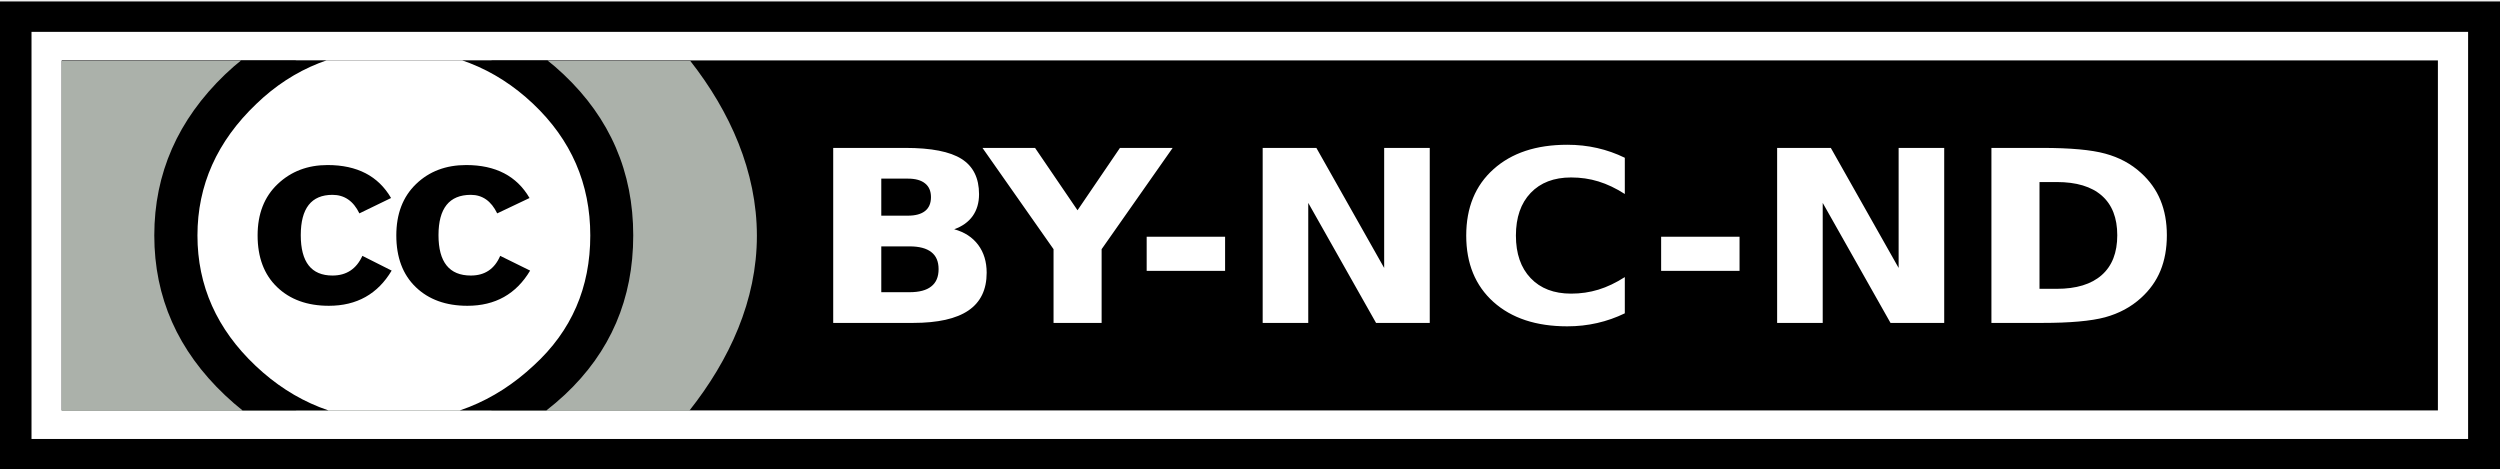
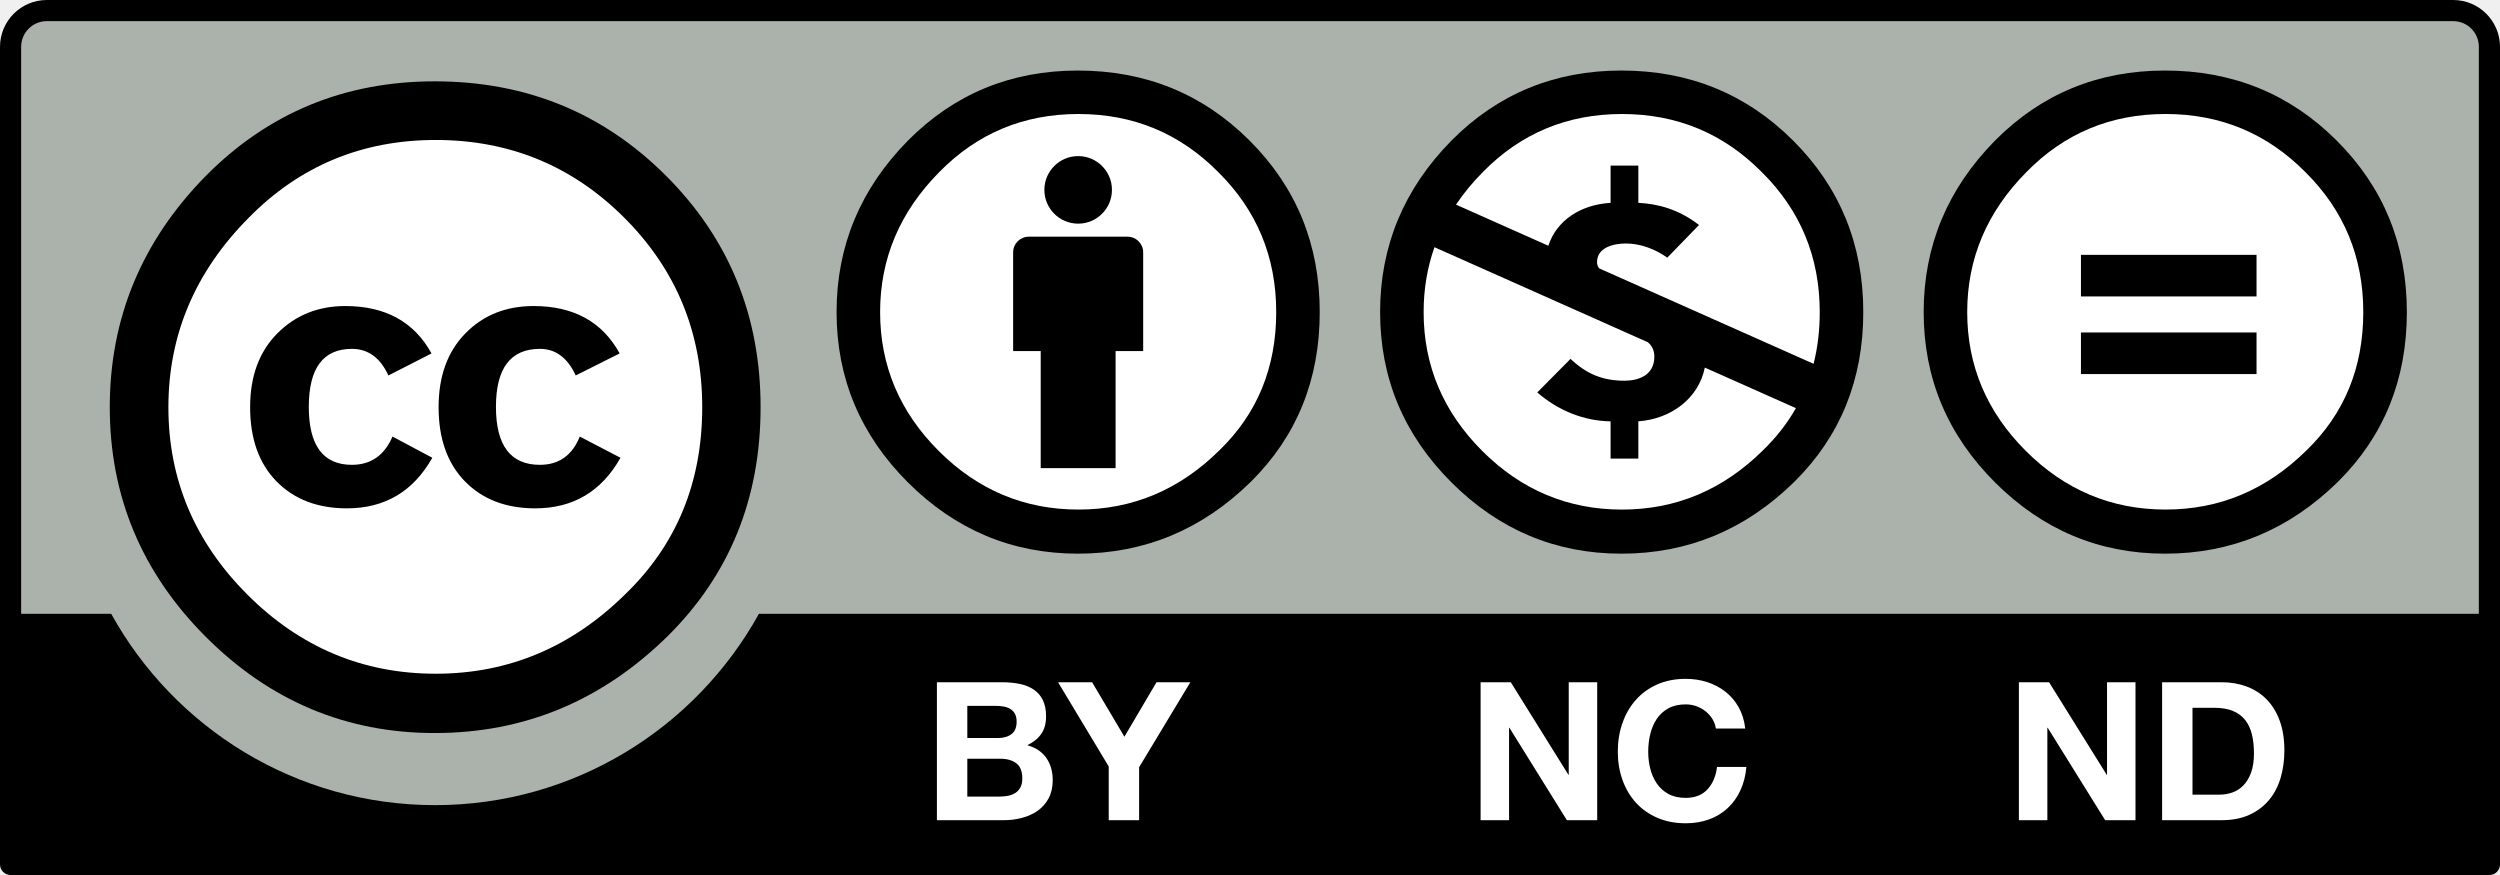
- <svg xmlns="http://www.w3.org/2000/svg" width="80" height="15" id="svg2279" version="1.0">
-   <defs id="defs2281">
-     <clipPath clipPathUnits="userSpaceOnUse" id="clipPath3442">
-       <rect style="fill:#000000;fill-opacity:1;stroke:none;stroke-width:0.922;stroke-miterlimit:4;stroke-dasharray:none;stroke-opacity:1" id="rect3444" width="20.614" height="12.484" x="171.998" y="239.12" />
-     </clipPath>
-   </defs>
+ <svg xmlns="http://www.w3.org/2000/svg" width="120" height="42" id="svg2759" version="1.0">
+   <defs id="defs2761" />
  <g id="layer1">
-     <g id="BY-NC-ND" transform="matrix(0.9875019,0,0,0.9333518,-323.9006,-411.8796)">
-       <g id="g3783" transform="translate(158,204)">
-         <rect style="fill:#ffffff;fill-opacity:1;stroke:#000000;stroke-width:1.042;stroke-miterlimit:4;stroke-dasharray:none;stroke-opacity:1" id="rect3785" width="80" height="15" x="170.5" y="237.862" />
-         <rect y="239.362" x="172" height="12" width="77" id="rect3787" style="fill:#000000;fill-opacity:1;stroke:none;stroke-width:0.922;stroke-miterlimit:4;stroke-dasharray:none;stroke-opacity:1" />
-         <path style="fill:#abb1aa;fill-opacity:1;stroke:none;stroke-width:1;stroke-miterlimit:4;stroke-dasharray:none;stroke-opacity:0.469" d="M 172,239.375 L 172,251.375 L 192.335,251.375 C 193.643,249.625 194.527,247.591 194.527,245.375 C 194.527,243.174 193.659,241.118 192.366,239.375 L 172,239.375 z" id="path3789" />
-         <g id="g3791" transform="matrix(0.9612533,0,0,0.9612533,6.834157,9.506999)" clip-path="url(#clipPath3442)">
-           <path id="path3793" cx="296.354" ry="22.94" cy="264.358" type="arc" rx="22.94" d="M 190.064,245.362 C 190.067,249.254 186.913,252.411 183.022,252.413 C 179.13,252.416 175.973,249.263 175.97,245.371 C 175.97,245.368 175.97,245.365 175.97,245.362 C 175.968,241.47 179.121,238.313 183.013,238.311 C 186.905,238.309 190.062,241.462 190.064,245.354 C 190.064,245.356 190.064,245.359 190.064,245.362 z" style="opacity:1;fill:#ffffff" />
-           <path d="M 188.746,239.622 C 190.308,241.185 191.09,243.099 191.09,245.362 C 191.09,247.626 190.322,249.519 188.786,251.042 C 187.156,252.645 185.23,253.447 183.007,253.447 C 180.811,253.447 178.918,252.652 177.329,251.062 C 175.739,249.472 174.944,247.572 174.944,245.362 C 174.944,243.152 175.739,241.239 177.329,239.622 C 178.878,238.059 180.771,237.278 183.007,237.278 C 185.271,237.278 187.183,238.059 188.746,239.622 z M 178.381,240.674 C 177.06,242.008 176.399,243.571 176.399,245.364 C 176.399,247.157 177.053,248.707 178.361,250.014 C 179.668,251.322 181.225,251.975 183.031,251.975 C 184.837,251.975 186.407,251.315 187.742,249.994 C 189.009,248.767 189.642,247.225 189.642,245.364 C 189.642,243.518 188.998,241.951 187.711,240.664 C 186.424,239.376 184.864,238.733 183.031,238.733 C 181.198,238.733 179.648,239.38 178.381,240.674 z M 181.858,244.576 C 181.656,244.135 181.354,243.915 180.951,243.915 C 180.238,243.915 179.882,244.395 179.882,245.354 C 179.882,246.313 180.238,246.793 180.951,246.793 C 181.421,246.793 181.757,246.559 181.959,246.091 L 182.946,246.617 C 182.476,247.453 181.769,247.872 180.828,247.872 C 180.101,247.872 179.52,247.649 179.083,247.204 C 178.645,246.759 178.427,246.145 178.427,245.362 C 178.427,244.593 178.652,243.983 179.103,243.531 C 179.553,243.078 180.115,242.852 180.787,242.852 C 181.783,242.852 182.496,243.245 182.926,244.028 L 181.858,244.576 z M 186.504,244.576 C 186.302,244.135 186.006,243.915 185.615,243.915 C 184.888,243.915 184.525,244.395 184.525,245.354 C 184.525,246.313 184.888,246.793 185.615,246.793 C 186.086,246.793 186.416,246.559 186.605,246.091 L 187.614,246.617 C 187.144,247.453 186.439,247.872 185.499,247.872 C 184.774,247.872 184.193,247.649 183.757,247.204 C 183.321,246.759 183.103,246.145 183.103,245.362 C 183.103,244.593 183.324,243.983 183.767,243.531 C 184.21,243.078 184.774,242.852 185.459,242.852 C 186.453,242.852 187.165,243.245 187.594,244.028 L 186.504,244.576 z" id="path3795" style="opacity:1" />
+     <g transform="matrix(0.9937728,0,0,0.9936696,-437.1198,0)" id="g361">
+       <path id="path3817_4_" nodetypes="ccccccc" d="M 443.29,0.449 L 557.353,0.652 C 558.947,0.652 560.371,0.415 560.371,3.832 L 560.231,41.399 L 440.411,41.399 L 440.411,3.692 C 440.411,2.008 440.574,0.449 443.29,0.449 z" style="fill:#aab2ab" />
+       <path d="M 558.35,0 L 442.121,0 C 440.874,0 439.859,1.015 439.859,2.261 L 439.859,41.757 C 439.859,42.039 440.087,42.268 440.37,42.268 L 560.1,42.268 C 560.382,42.268 560.611,42.039 560.611,41.757 L 560.611,2.261 C 560.611,1.015 559.596,0 558.35,0 z M 442.121,1.021 L 558.35,1.021 C 559.034,1.021 559.589,1.578 559.589,2.261 C 559.589,2.261 559.589,18.152 559.589,29.649 L 476.516,29.649 C 473.471,35.154 467.604,38.893 460.872,38.893 C 454.137,38.893 448.272,35.158 445.229,29.649 L 440.88,29.649 C 440.88,18.152 440.88,2.261 440.88,2.261 C 440.88,1.578 441.437,1.021 442.121,1.021 z" id="path364" />
+       <g id="g5908_4_" transform="matrix(0.872921,0,0,0.872921,50.12536,143.2144)">
+         <path id="path5906_4_" cx="296.354" ry="22.94" cy="264.358" type="arc" rx="22.94" d="M 486.267,-141.531 C 486.273,-132.85 479.239,-125.81 470.559,-125.803 C 461.879,-125.798 454.838,-132.831 454.832,-141.511 C 454.832,-141.518 454.832,-141.524 454.832,-141.531 C 454.826,-150.212 461.86,-157.253 470.54,-157.258 C 479.221,-157.263 486.263,-150.23 486.267,-141.549 C 486.267,-141.544 486.267,-141.537 486.267,-141.531 z" style="fill:#ffffff" />
+         <g id="g5706_4_" transform="translate(-289.6157,99.0653)">
+           <path id="path5708_4_" d="M 772.943,-253.398 C 776.428,-249.913 778.171,-245.645 778.171,-240.596 C 778.171,-235.546 776.458,-231.324 773.032,-227.928 C 769.396,-224.352 765.1,-222.564 760.142,-222.564 C 755.245,-222.564 751.022,-224.337 747.478,-227.884 C 743.932,-231.429 742.16,-235.667 742.16,-240.596 C 742.16,-245.524 743.932,-249.792 747.478,-253.398 C 750.933,-256.885 755.155,-258.627 760.142,-258.627 C 765.191,-258.627 769.457,-256.885 772.943,-253.398 z M 749.824,-251.054 C 746.878,-248.077 745.404,-244.591 745.404,-240.591 C 745.404,-236.593 746.863,-233.136 749.778,-230.22 C 752.696,-227.304 756.167,-225.846 760.196,-225.846 C 764.225,-225.846 767.726,-227.319 770.703,-230.265 C 773.529,-233.001 774.942,-236.442 774.942,-240.591 C 774.942,-244.709 773.505,-248.205 770.634,-251.076 C 767.763,-253.947 764.284,-255.383 760.196,-255.383 C 756.108,-255.383 752.649,-253.939 749.824,-251.054 z M 757.578,-242.351 C 757.128,-243.332 756.455,-243.823 755.555,-243.823 C 753.967,-243.823 753.173,-242.753 753.173,-240.614 C 753.173,-238.475 753.967,-237.406 755.555,-237.406 C 756.605,-237.406 757.354,-237.927 757.804,-238.97 L 760.007,-237.797 C 758.956,-235.932 757.381,-234.998 755.281,-234.998 C 753.662,-234.998 752.364,-235.495 751.389,-236.488 C 750.414,-237.481 749.926,-238.851 749.926,-240.596 C 749.926,-242.311 750.429,-243.673 751.434,-244.681 C 752.439,-245.69 753.692,-246.193 755.192,-246.193 C 757.413,-246.193 759.001,-245.319 759.963,-243.571 L 757.578,-242.351 z M 767.942,-242.351 C 767.491,-243.332 766.83,-243.823 765.96,-243.823 C 764.339,-243.823 763.528,-242.753 763.528,-240.614 C 763.528,-238.475 764.339,-237.406 765.96,-237.406 C 767.011,-237.406 767.747,-237.927 768.167,-238.97 L 770.419,-237.797 C 769.371,-235.932 767.798,-234.998 765.701,-234.998 C 764.084,-234.998 762.789,-235.495 761.815,-236.488 C 760.843,-237.481 760.355,-238.851 760.355,-240.596 C 760.355,-242.311 760.849,-243.673 761.838,-244.681 C 762.826,-245.69 764.084,-246.193 765.612,-246.193 C 767.828,-246.193 769.415,-245.319 770.373,-243.571 L 767.942,-242.351 z" />
        </g>
      </g>
-       <path id="text3797" d="M 357.42,448.685 C 357.665,448.685 357.851,448.631 357.978,448.524 C 358.105,448.417 358.168,448.259 358.168,448.05 C 358.168,447.844 358.105,447.687 357.978,447.58 C 357.851,447.47 357.665,447.415 357.42,447.415 L 356.558,447.415 L 356.558,448.685 L 357.42,448.685 M 357.472,451.309 C 357.785,451.309 358.02,451.244 358.176,451.112 C 358.336,450.981 358.415,450.783 358.415,450.518 C 358.415,450.258 358.337,450.063 358.18,449.935 C 358.024,449.804 357.788,449.738 357.472,449.738 L 356.558,449.738 L 356.558,451.309 L 357.472,451.309 M 358.921,449.151 C 359.255,449.248 359.514,449.426 359.698,449.686 C 359.881,449.946 359.973,450.264 359.973,450.642 C 359.973,451.221 359.776,451.652 359.382,451.936 C 358.988,452.22 358.389,452.362 357.586,452.362 L 355,452.362 L 355,446.362 L 357.339,446.362 C 358.178,446.362 358.785,446.488 359.16,446.74 C 359.537,446.992 359.726,447.395 359.726,447.95 C 359.726,448.242 359.657,448.491 359.52,448.697 C 359.382,448.901 359.183,449.052 358.921,449.151 M 359.837,446.362 L 361.541,446.362 L 362.917,448.5 L 364.292,446.362 L 366,446.362 L 363.698,449.834 L 363.698,452.362 L 362.14,452.362 L 362.14,449.834 L 359.837,446.362 M 365.158,449.408 L 367.699,449.408 L 367.699,450.578 L 365.158,450.578 L 365.158,449.408 M 368.917,446.362 L 370.657,446.362 L 372.854,450.477 L 372.854,446.362 L 374.331,446.362 L 374.331,452.362 L 372.591,452.362 L 370.394,448.247 L 370.394,452.362 L 368.917,452.362 L 368.917,446.362 M 380.652,452.033 C 380.366,452.18 380.068,452.291 379.757,452.366 C 379.447,452.441 379.124,452.479 378.786,452.479 C 377.78,452.479 376.983,452.2 376.395,451.643 C 375.807,451.083 375.513,450.325 375.513,449.368 C 375.513,448.409 375.807,447.651 376.395,447.094 C 376.983,446.534 377.78,446.254 378.786,446.254 C 379.124,446.254 379.447,446.291 379.757,446.366 C 380.068,446.441 380.366,446.552 380.652,446.7 L 380.652,447.942 C 380.363,447.746 380.079,447.603 379.798,447.512 C 379.517,447.42 379.222,447.375 378.912,447.375 C 378.356,447.375 377.919,447.552 377.601,447.905 C 377.282,448.259 377.123,448.747 377.123,449.368 C 377.123,449.987 377.282,450.473 377.601,450.827 C 377.919,451.181 378.356,451.358 378.912,451.358 C 379.222,451.358 379.517,451.312 379.798,451.221 C 380.079,451.13 380.363,450.986 380.652,450.791 L 380.652,452.033 M 381.829,449.408 L 384.37,449.408 L 384.37,450.578 L 381.829,450.578 L 381.829,449.408 M 385.588,446.362 L 387.328,446.362 L 389.525,450.477 L 389.525,446.362 L 391.002,446.362 L 391.002,452.362 L 389.262,452.362 L 387.065,448.247 L 387.065,452.362 L 385.588,452.362 L 385.588,446.362 M 394.09,447.532 L 394.09,451.193 L 394.648,451.193 C 395.285,451.193 395.77,451.036 396.105,450.723 C 396.442,450.409 396.61,449.954 396.61,449.356 C 396.61,448.761 396.443,448.309 396.109,447.998 C 395.774,447.687 395.287,447.532 394.648,447.532 L 394.09,447.532 M 392.532,446.362 L 394.175,446.362 C 395.092,446.362 395.774,446.428 396.222,446.559 C 396.672,446.688 397.058,446.907 397.379,447.218 C 397.662,447.489 397.873,447.801 398.01,448.155 C 398.148,448.508 398.217,448.909 398.217,449.356 C 398.217,449.809 398.148,450.214 398.01,450.57 C 397.873,450.923 397.662,451.236 397.379,451.506 C 397.056,451.817 396.667,452.038 396.214,452.169 C 395.761,452.298 395.081,452.362 394.175,452.362 L 392.532,452.362 L 392.532,446.362" style="font-size:8.259px;font-style:normal;font-weight:bold;fill:#ffffff;fill-opacity:1;stroke:none;stroke-width:1px;stroke-linecap:butt;stroke-linejoin:miter;stroke-opacity:1;font-family:'Bitstream Vera Sans'" />
+       <g enable-background="new    " id="g370">
+         <path d="M 488.253,32.956 C 488.571,32.956 488.862,32.984 489.124,33.04 C 489.385,33.096 489.609,33.187 489.796,33.315 C 489.983,33.442 490.127,33.612 490.231,33.823 C 490.334,34.035 490.385,34.296 490.385,34.607 C 490.385,34.943 490.309,35.223 490.156,35.446 C 490.003,35.671 489.778,35.854 489.478,35.997 C 489.89,36.115 490.198,36.322 490.401,36.618 C 490.604,36.914 490.706,37.27 490.706,37.687 C 490.706,38.023 490.64,38.314 490.509,38.561 C 490.378,38.806 490.202,39.007 489.981,39.162 C 489.759,39.318 489.506,39.434 489.223,39.508 C 488.939,39.583 488.648,39.62 488.348,39.62 L 485.112,39.62 L 485.112,32.956 L 488.253,32.956 L 488.253,32.956 z M 488.067,35.651 C 488.328,35.651 488.543,35.589 488.711,35.465 C 488.879,35.341 488.963,35.14 488.963,34.86 C 488.963,34.705 488.935,34.577 488.879,34.479 C 488.823,34.379 488.749,34.302 488.655,34.245 C 488.561,34.189 488.454,34.15 488.333,34.129 C 488.211,34.107 488.084,34.097 487.954,34.097 L 486.581,34.097 L 486.581,35.651 L 488.067,35.651 z M 488.152,38.479 C 488.295,38.479 488.432,38.466 488.563,38.438 C 488.694,38.409 488.809,38.362 488.91,38.298 C 489.009,38.232 489.088,38.144 489.148,38.031 C 489.208,37.92 489.237,37.776 489.237,37.603 C 489.237,37.261 489.14,37.017 488.947,36.87 C 488.753,36.725 488.499,36.651 488.18,36.651 L 486.581,36.651 L 486.581,38.479 L 488.152,38.479 z" id="path372" style="fill:#ffffff" />
+         <path d="M 490.964,32.956 L 492.608,32.956 L 494.168,35.588 L 495.719,32.956 L 497.353,32.956 L 494.879,37.062 L 494.879,39.62 L 493.411,39.62 L 493.411,37.025 L 490.964,32.956 z" id="path374" style="fill:#ffffff" />
+       </g>
+       <g enable-background="new    " id="g376">
+         <path d="M 512.831,32.956 L 515.615,37.427 L 515.63,37.427 L 515.63,32.956 L 517.005,32.956 L 517.005,39.62 L 515.54,39.62 L 512.766,35.158 L 512.748,35.158 L 512.748,39.62 L 511.373,39.62 L 511.373,32.956 L 512.831,32.956 z" id="path378" style="fill:#ffffff" />
+         <path d="M 522.569,34.731 C 522.482,34.591 522.373,34.468 522.242,34.362 C 522.111,34.257 521.963,34.174 521.798,34.115 C 521.633,34.056 521.46,34.026 521.281,34.026 C 520.951,34.026 520.67,34.09 520.44,34.218 C 520.209,34.345 520.023,34.516 519.88,34.73 C 519.737,34.945 519.632,35.189 519.567,35.463 C 519.501,35.736 519.469,36.02 519.469,36.312 C 519.469,36.592 519.501,36.864 519.567,37.128 C 519.632,37.393 519.737,37.631 519.88,37.842 C 520.023,38.054 520.209,38.223 520.44,38.351 C 520.67,38.479 520.951,38.542 521.281,38.542 C 521.728,38.542 522.079,38.405 522.331,38.131 C 522.583,37.857 522.737,37.496 522.792,37.048 L 524.211,37.048 C 524.174,37.465 524.078,37.842 523.922,38.178 C 523.767,38.515 523.561,38.801 523.306,39.038 C 523.051,39.275 522.752,39.456 522.41,39.581 C 522.068,39.706 521.691,39.769 521.281,39.769 C 520.77,39.769 520.311,39.68 519.903,39.502 C 519.496,39.325 519.151,39.08 518.871,38.77 C 518.589,38.458 518.375,38.092 518.225,37.672 C 518.076,37.251 518,36.799 518,36.313 C 518,35.814 518.076,35.353 518.225,34.926 C 518.375,34.499 518.589,34.127 518.871,33.81 C 519.151,33.492 519.496,33.243 519.903,33.063 C 520.311,32.882 520.77,32.792 521.281,32.792 C 521.648,32.792 521.995,32.845 522.322,32.951 C 522.648,33.057 522.941,33.211 523.199,33.414 C 523.458,33.616 523.67,33.867 523.838,34.166 C 524.006,34.465 524.112,34.808 524.156,35.193 L 522.737,35.193 C 522.712,35.025 522.656,34.871 522.569,34.731 z" id="path380" style="fill:#ffffff" />
+       </g>
+       <g enable-background="new    " id="g382">
+         <path d="M 538.831,32.956 L 541.615,37.427 L 541.63,37.427 L 541.63,32.956 L 543.005,32.956 L 543.005,39.62 L 541.54,39.62 L 538.766,35.158 L 538.748,35.158 L 538.748,39.62 L 537.373,39.62 L 537.373,32.956 L 538.831,32.956 z" id="path384" style="fill:#ffffff" />
+         <path d="M 547.167,32.956 C 547.598,32.956 547.998,33.024 548.369,33.161 C 548.74,33.298 549.06,33.504 549.332,33.777 C 549.602,34.051 549.814,34.394 549.966,34.804 C 550.12,35.215 550.196,35.697 550.196,36.251 C 550.196,36.736 550.133,37.184 550.009,37.595 C 549.884,38.005 549.696,38.36 549.444,38.658 C 549.191,38.957 548.876,39.192 548.5,39.363 C 548.123,39.534 547.679,39.62 547.167,39.62 L 544.29,39.62 L 544.29,32.956 L 547.167,32.956 L 547.167,32.956 z M 547.065,38.386 C 547.277,38.386 547.482,38.352 547.681,38.283 C 547.88,38.215 548.058,38.102 548.213,37.942 C 548.369,37.784 548.494,37.578 548.587,37.323 C 548.68,37.068 548.727,36.757 548.727,36.391 C 548.727,36.055 548.695,35.752 548.629,35.481 C 548.564,35.211 548.457,34.979 548.307,34.787 C 548.158,34.595 547.96,34.446 547.714,34.344 C 547.468,34.241 547.165,34.19 546.804,34.19 L 545.758,34.19 L 545.758,38.386 L 547.065,38.386 L 547.065,38.386 z" id="path386" style="fill:#ffffff" />
+       </g>
+       <g id="g6370_1_" transform="translate(286.1464,208.0498)">
+         <g id="g7610_1_" transform="matrix(1.146822,0,0,1.146822,-67.14005,-41.89676)">
+           <path id="path6372_1_" cx="475.971" ry="29.21" cy="252.086" type="arc" rx="29.21" d="M 269.618,-131.735 C 269.622,-126.908 265.712,-122.993 260.885,-122.989 C 256.058,-122.986 252.143,-126.896 252.14,-131.722 C 252.14,-131.727 252.14,-131.731 252.14,-131.735 C 252.136,-136.562 256.046,-140.477 260.873,-140.481 C 265.699,-140.484 269.615,-136.574 269.618,-131.748 C 269.618,-131.744 269.618,-131.739 269.618,-131.735 z" style="fill:#ffffff" />
+           <path id="path6374_1_" d="M 260.865,-141.91 C 263.719,-141.91 266.129,-140.926 268.099,-138.96 C 270.069,-136.992 271.054,-134.584 271.054,-131.735 C 271.054,-128.886 270.086,-126.503 268.15,-124.587 C 266.095,-122.568 263.667,-121.56 260.865,-121.56 C 258.099,-121.56 255.713,-122.561 253.709,-124.562 C 251.705,-126.562 250.704,-128.954 250.704,-131.735 C 250.704,-134.516 251.705,-136.925 253.709,-138.96 C 255.661,-140.926 258.048,-141.91 260.865,-141.91 z M 252.993,-134.469 C 252.69,-133.61 252.537,-132.699 252.537,-131.735 C 252.537,-129.48 253.362,-127.53 255.008,-125.884 C 256.655,-124.24 258.616,-123.417 260.892,-123.417 C 263.166,-123.417 265.144,-124.248 266.825,-125.91 C 267.388,-126.454 267.852,-127.047 268.216,-127.69 L 264.38,-129.398 C 264.12,-128.107 262.969,-127.236 261.58,-127.134 L 261.58,-125.565 L 260.411,-125.565 L 260.411,-127.134 C 259.269,-127.146 258.167,-127.613 257.323,-128.352 L 258.724,-129.765 C 259.399,-129.13 260.074,-128.845 260.996,-128.845 C 261.592,-128.845 262.254,-129.078 262.254,-129.856 C 262.254,-130.131 262.148,-130.323 261.98,-130.467 L 261.009,-130.898 L 259.802,-131.437 C 259.204,-131.703 258.697,-131.928 258.19,-132.154 L 252.993,-134.469 z M 260.892,-140.079 C 258.581,-140.079 256.63,-139.265 255.033,-137.636 C 254.599,-137.198 254.221,-136.74 253.901,-136.262 L 257.79,-134.53 C 258.141,-135.609 259.166,-136.264 260.411,-136.337 L 260.411,-137.905 L 261.58,-137.905 L 261.58,-136.337 C 262.384,-136.298 263.267,-136.077 264.136,-135.404 L 262.799,-134.029 C 262.306,-134.379 261.684,-134.625 261.06,-134.625 C 260.554,-134.625 259.84,-134.47 259.84,-133.835 C 259.84,-133.738 259.873,-133.653 259.932,-133.576 L 261.233,-132.998 L 262.114,-132.605 C 262.676,-132.354 263.215,-132.115 263.747,-131.878 L 268.961,-129.557 C 269.133,-130.239 269.22,-130.966 269.22,-131.735 C 269.22,-134.058 268.405,-136.026 266.775,-137.636 C 265.161,-139.265 263.201,-140.079 260.892,-140.079 z" />
+         </g>
+       </g>
+       <g id="g6394_1_" transform="matrix(0.624995,0,0,0.624995,312.8511,316.9328)">
+         <path id="path6396_1_" cx="475.971" ry="29.21" cy="252.086" type="arc" rx="29.21" d="M 387.834,-482.974 C 387.842,-473.563 380.217,-465.927 370.806,-465.919 C 361.393,-465.913 353.758,-473.537 353.751,-482.95 C 353.751,-482.957 353.751,-482.967 353.751,-482.974 C 353.745,-492.385 361.368,-500.021 370.781,-500.029 C 380.192,-500.036 387.828,-492.411 387.834,-482.999 C 387.834,-482.99 387.834,-482.983 387.834,-482.974 z" style="fill:#ffffff" />
+         <g id="g6398_1_" transform="translate(-23.9521,-87.92102)">
+           <path id="path6400_1_" d="M 394.478,-413.723 C 389.307,-413.723 384.928,-411.92 381.346,-408.31 C 377.669,-404.576 375.831,-400.158 375.831,-395.053 C 375.831,-389.949 377.669,-385.563 381.346,-381.891 C 385.021,-378.219 389.4,-376.383 394.478,-376.383 C 399.619,-376.383 404.074,-378.235 407.844,-381.936 C 411.394,-385.453 413.172,-389.826 413.172,-395.053 C 413.172,-400.282 411.365,-404.7 407.75,-408.31 C 404.136,-411.92 399.711,-413.723 394.478,-413.723 z M 394.524,-410.365 C 398.761,-410.365 402.36,-408.87 405.321,-405.882 C 408.311,-402.926 409.805,-399.318 409.805,-395.053 C 409.805,-390.759 408.343,-387.196 405.414,-384.365 C 402.329,-381.315 398.699,-379.792 394.524,-379.792 C 390.349,-379.792 386.75,-381.3 383.728,-384.32 C 380.706,-387.337 379.196,-390.916 379.196,-395.053 C 379.196,-399.193 380.722,-402.802 383.777,-405.882 C 386.705,-408.87 390.286,-410.365 394.524,-410.365 z" />
+           <g id="g6402_1_">
+             <path id="path6404_1_" d="M 401.555,-399.478 L 387.985,-399.478 L 387.985,-396.264 L 401.555,-396.264 L 401.555,-399.478 z M 401.555,-393.478 L 387.985,-393.478 L 387.985,-390.264 L 401.555,-390.264 L 401.555,-393.478 z" />
+           </g>
+         </g>
+       </g>
+       <g id="g398">
+         <circle cx="491.947" cy="15.314" r="10.806" id="circle400" style="fill:#ffffff" />
+         <g id="g402">
+           <path d="M 495.075,12.187 C 495.075,11.771 494.737,11.434 494.321,11.434 L 489.548,11.434 C 489.132,11.434 488.794,11.771 488.794,12.187 L 488.794,16.96 L 490.126,16.96 L 490.126,22.612 L 493.743,22.612 L 493.743,16.96 L 495.075,16.96 L 495.075,12.187 L 495.075,12.187 z" id="path404" />
+           <circle cx="491.935" cy="9.172" r="1.632" id="circle406" />
+         </g>
+         <path clip-rule="evenodd" d="M 491.919,3.408 C 488.688,3.408 485.952,4.535 483.712,6.792 C 481.415,9.125 480.266,11.887 480.266,15.076 C 480.266,18.265 481.415,21.008 483.712,23.303 C 486.01,25.597 488.747,26.745 491.919,26.745 C 495.132,26.745 497.918,25.588 500.274,23.273 C 502.494,21.076 503.603,18.343 503.603,15.076 C 503.603,11.808 502.474,9.047 500.215,6.791 C 497.957,4.535 495.192,3.408 491.919,3.408 z M 491.95,5.507 C 494.598,5.507 496.846,6.441 498.696,8.308 C 500.566,10.155 501.501,12.412 501.501,15.076 C 501.501,17.759 500.585,19.987 498.754,21.756 C 496.827,23.662 494.558,24.615 491.95,24.615 C 489.339,24.615 487.09,23.672 485.202,21.786 C 483.313,19.899 482.369,17.663 482.369,15.076 C 482.369,12.489 483.323,10.233 485.231,8.308 C 487.062,6.441 489.301,5.507 491.95,5.507 z" id="path408" style="fill-rule:evenodd" />
+       </g>
    </g>
  </g>
</svg>
